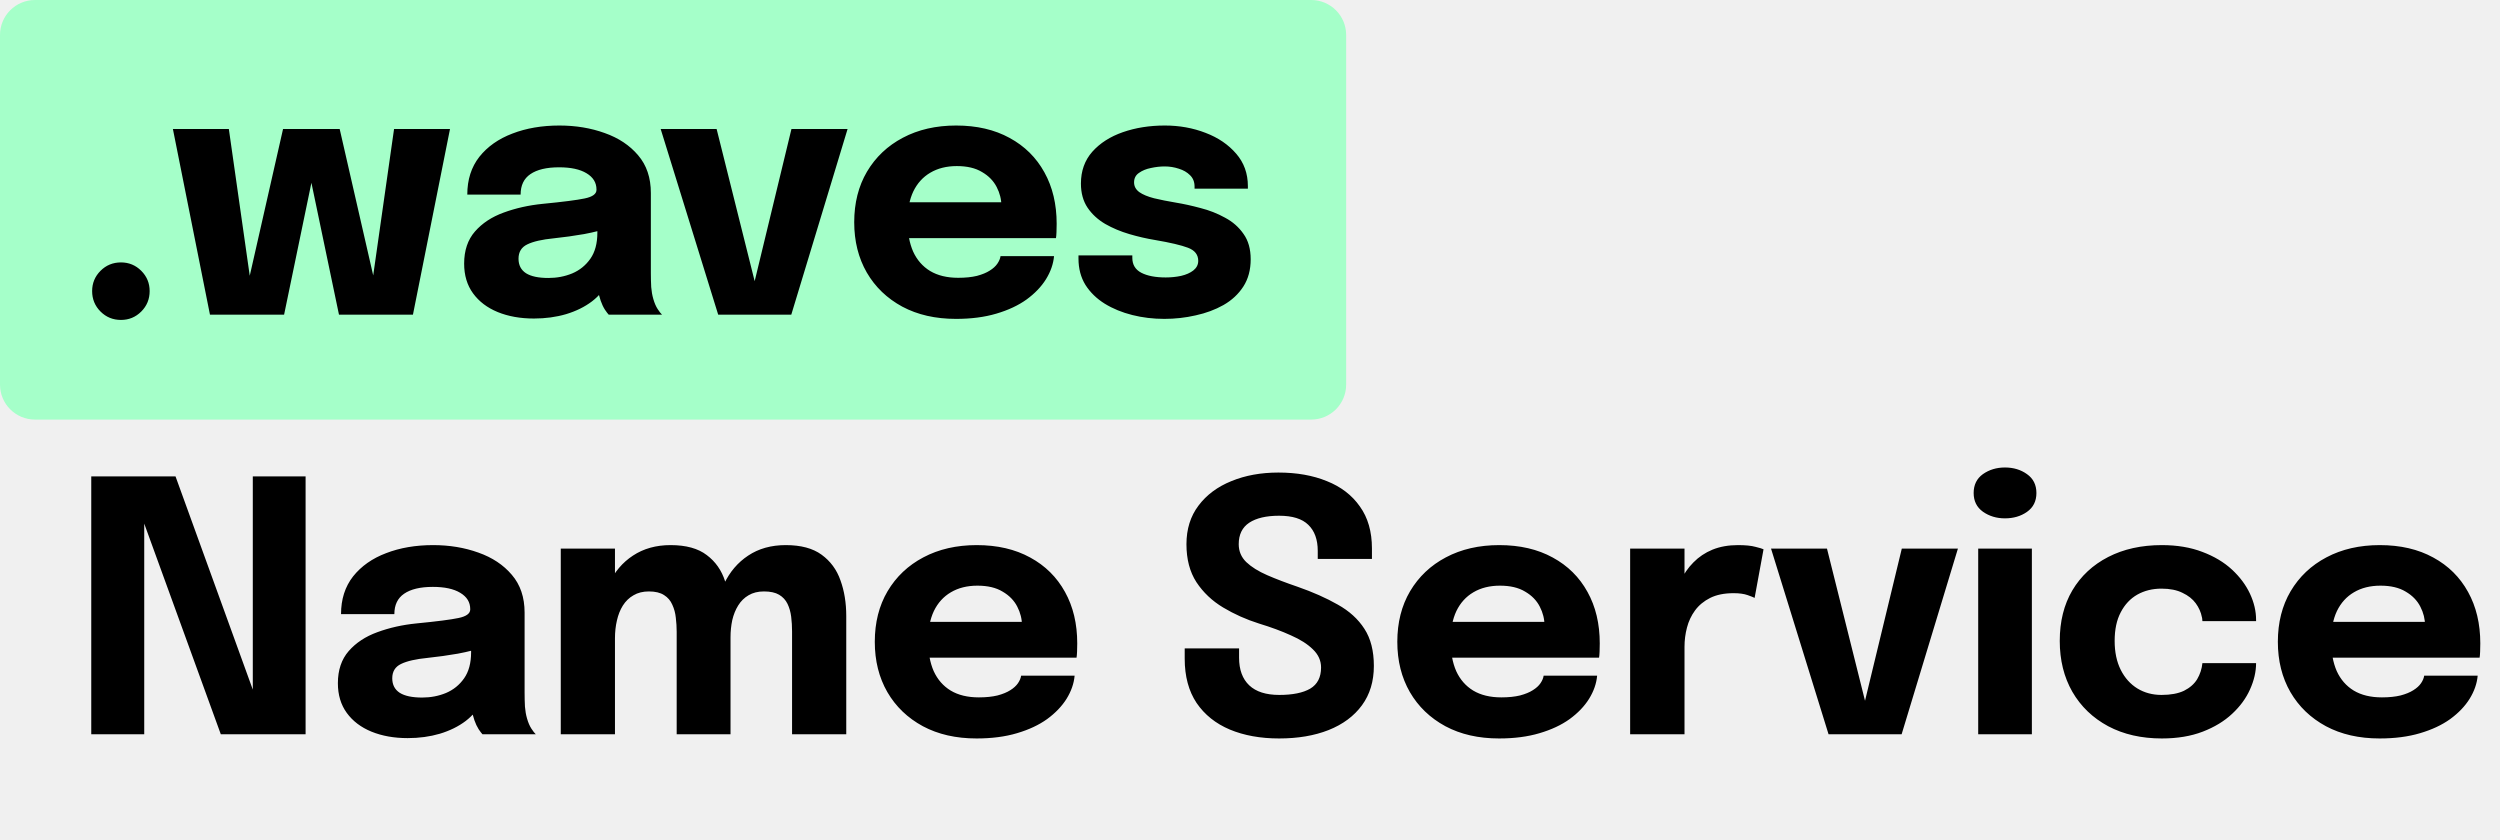
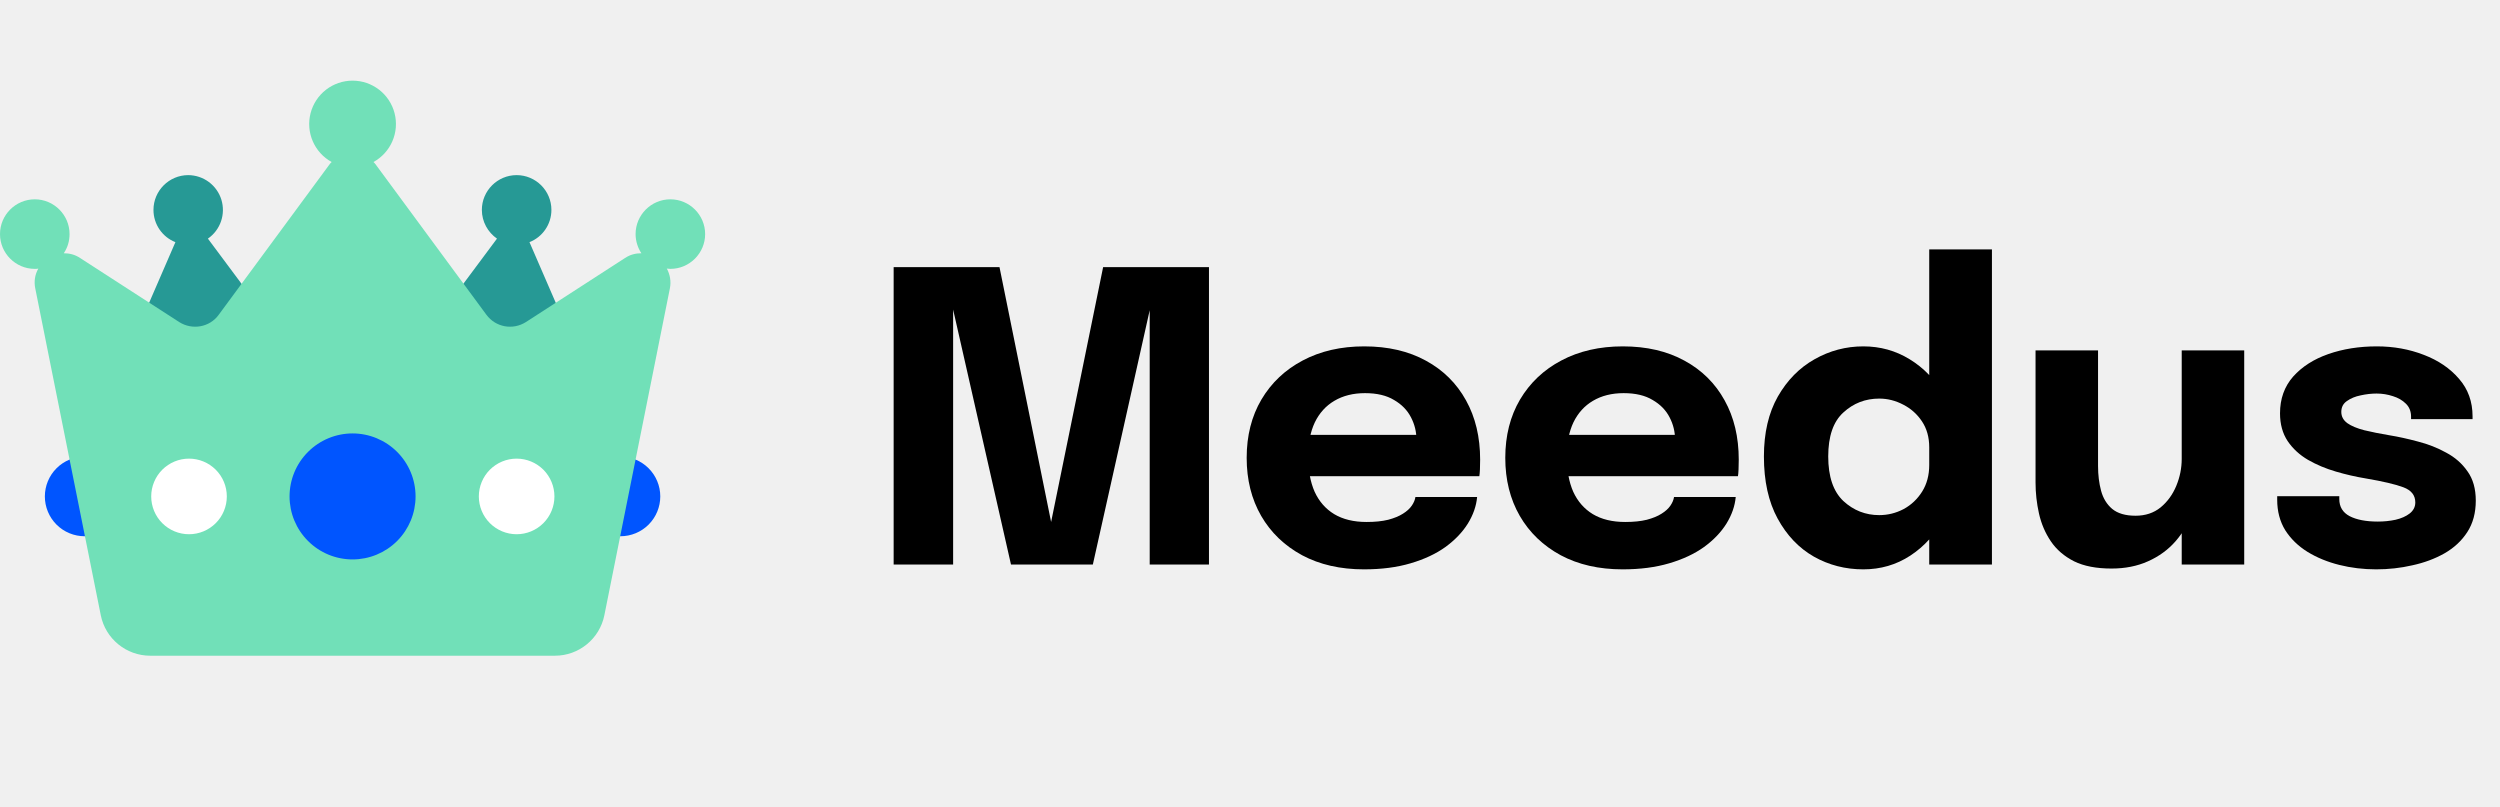
- <svg xmlns="http://www.w3.org/2000/svg" width="143" height="48" viewBox="0 0 143 48" fill="none">
-   <rect width="77" height="24" rx="2" fill="#A5FFC9" />
-   <path d="M6.92 18.3C6.46 18.3 6.07 18.14 5.75 17.82C5.43 17.5 5.27 17.11 5.27 16.65C5.27 16.197 5.43 15.81 5.75 15.49C6.07 15.17 6.46 15.01 6.92 15.01C7.373 15.01 7.76 15.17 8.08 15.49C8.4 15.81 8.56 16.197 8.56 16.65C8.56 17.11 8.4 17.5 8.08 17.82C7.76 18.14 7.373 18.3 6.92 18.3ZM19.39 18L17.17 7.38H19.43L21.66 17.12L21.15 17.14L22.54 7.38H25.74L23.62 18H19.39ZM12.01 18L9.89 7.38H13.09L14.48 17.14L13.98 17.12L16.19 7.38H18.45L16.25 18H12.01ZM30.539 18.22C29.766 18.22 29.076 18.097 28.469 17.85C27.869 17.603 27.399 17.247 27.059 16.78C26.719 16.313 26.549 15.747 26.549 15.08C26.549 14.327 26.756 13.713 27.169 13.24C27.582 12.767 28.129 12.407 28.809 12.16C29.496 11.907 30.239 11.74 31.039 11.66C32.206 11.547 33.009 11.443 33.449 11.35C33.896 11.257 34.119 11.093 34.119 10.86C34.119 10.853 34.119 10.847 34.119 10.84C34.119 10.447 33.929 10.137 33.549 9.91C33.176 9.683 32.652 9.57 31.979 9.57C31.266 9.57 30.719 9.7 30.339 9.96C29.966 10.213 29.779 10.603 29.779 11.13H26.729C26.729 10.277 26.959 9.557 27.419 8.97C27.886 8.383 28.516 7.94 29.309 7.64C30.102 7.333 30.999 7.18 31.999 7.18C32.932 7.18 33.796 7.323 34.589 7.61C35.382 7.89 36.019 8.313 36.499 8.88C36.986 9.447 37.229 10.167 37.229 11.04C37.229 11.18 37.229 11.32 37.229 11.46C37.229 11.593 37.229 11.73 37.229 11.87V15.63C37.229 15.903 37.236 16.167 37.249 16.42C37.269 16.667 37.309 16.893 37.369 17.1C37.436 17.333 37.519 17.527 37.619 17.68C37.719 17.833 37.802 17.94 37.869 18H34.819C34.772 17.953 34.699 17.857 34.599 17.71C34.506 17.563 34.426 17.393 34.359 17.2C34.279 16.967 34.219 16.733 34.179 16.5C34.146 16.26 34.129 15.98 34.129 15.66L34.769 16.1C34.582 16.54 34.279 16.92 33.859 17.24C33.446 17.553 32.952 17.797 32.379 17.97C31.812 18.137 31.199 18.22 30.539 18.22ZM31.369 15.9C31.856 15.9 32.309 15.813 32.729 15.64C33.156 15.46 33.502 15.18 33.769 14.8C34.036 14.42 34.169 13.923 34.169 13.31V12.24L34.939 12.99C34.499 13.15 33.989 13.283 33.409 13.39C32.836 13.49 32.262 13.57 31.689 13.63C31.009 13.697 30.499 13.813 30.159 13.98C29.826 14.14 29.659 14.413 29.659 14.8C29.659 15.167 29.802 15.443 30.089 15.63C30.376 15.81 30.802 15.9 31.369 15.9ZM48.481 7.38L45.261 18H41.081L37.791 7.38H40.991L43.411 17.06H42.931L45.271 7.38H48.481ZM50.541 13.62V11.57H57.581L57.281 12.09C57.281 12.037 57.281 11.987 57.281 11.94C57.281 11.887 57.281 11.837 57.281 11.79C57.281 11.41 57.191 11.047 57.011 10.7C56.831 10.347 56.551 10.06 56.171 9.84C55.798 9.613 55.318 9.5 54.731 9.5C54.145 9.5 53.638 9.627 53.211 9.88C52.791 10.127 52.468 10.483 52.241 10.95C52.021 11.417 51.911 11.98 51.911 12.64C51.911 13.32 52.018 13.903 52.231 14.39C52.451 14.87 52.775 15.24 53.201 15.5C53.635 15.76 54.171 15.89 54.811 15.89C55.225 15.89 55.581 15.853 55.881 15.78C56.181 15.7 56.425 15.6 56.611 15.48C56.805 15.36 56.951 15.227 57.051 15.08C57.151 14.933 57.211 14.79 57.231 14.65H60.291C60.251 15.097 60.098 15.537 59.831 15.97C59.565 16.397 59.195 16.783 58.721 17.13C58.248 17.47 57.671 17.74 56.991 17.94C56.318 18.14 55.548 18.24 54.681 18.24C53.508 18.24 52.485 18.007 51.611 17.54C50.738 17.067 50.061 16.417 49.581 15.59C49.101 14.757 48.861 13.797 48.861 12.71C48.861 11.61 49.105 10.647 49.591 9.82C50.085 8.987 50.768 8.34 51.641 7.88C52.521 7.413 53.538 7.18 54.691 7.18C55.871 7.18 56.891 7.417 57.751 7.89C58.611 8.357 59.275 9.013 59.741 9.86C60.208 10.7 60.441 11.68 60.441 12.8C60.441 12.967 60.438 13.127 60.431 13.28C60.425 13.433 60.415 13.547 60.401 13.62H50.541ZM66.599 18.24C65.965 18.24 65.355 18.167 64.769 18.02C64.182 17.873 63.655 17.657 63.189 17.37C62.729 17.083 62.362 16.727 62.089 16.3C61.822 15.867 61.689 15.363 61.689 14.79C61.689 14.763 61.689 14.733 61.689 14.7C61.689 14.66 61.689 14.63 61.689 14.61H64.769C64.769 14.63 64.769 14.653 64.769 14.68C64.769 14.7 64.769 14.723 64.769 14.75C64.769 15.137 64.939 15.42 65.279 15.6C65.625 15.78 66.092 15.87 66.679 15.87C66.985 15.87 67.279 15.84 67.559 15.78C67.845 15.713 68.079 15.61 68.259 15.47C68.445 15.323 68.539 15.14 68.539 14.92C68.539 14.567 68.342 14.317 67.949 14.17C67.562 14.023 66.939 13.877 66.079 13.73C65.592 13.65 65.099 13.537 64.599 13.39C64.099 13.243 63.639 13.05 63.219 12.81C62.799 12.563 62.462 12.253 62.209 11.88C61.955 11.5 61.829 11.04 61.829 10.5C61.829 9.78 62.045 9.173 62.479 8.68C62.919 8.187 63.502 7.813 64.229 7.56C64.955 7.307 65.755 7.18 66.629 7.18C67.462 7.18 68.239 7.32 68.959 7.6C69.679 7.873 70.262 8.27 70.709 8.79C71.155 9.303 71.379 9.923 71.379 10.65C71.379 10.663 71.379 10.683 71.379 10.71C71.379 10.737 71.379 10.763 71.379 10.79H68.329C68.329 10.763 68.329 10.74 68.329 10.72C68.329 10.7 68.329 10.683 68.329 10.67C68.329 10.403 68.242 10.187 68.069 10.02C67.902 9.853 67.689 9.73 67.429 9.65C67.169 9.563 66.899 9.52 66.619 9.52C66.365 9.52 66.102 9.55 65.829 9.61C65.562 9.663 65.335 9.757 65.149 9.89C64.962 10.017 64.869 10.197 64.869 10.43C64.869 10.657 64.969 10.843 65.169 10.99C65.369 11.13 65.649 11.247 66.009 11.34C66.369 11.427 66.785 11.51 67.259 11.59C67.705 11.663 68.175 11.767 68.669 11.9C69.169 12.027 69.635 12.21 70.069 12.45C70.509 12.683 70.862 12.993 71.129 13.38C71.402 13.76 71.539 14.243 71.539 14.83C71.539 15.437 71.399 15.957 71.119 16.39C70.839 16.823 70.459 17.177 69.979 17.45C69.505 17.717 68.975 17.913 68.389 18.04C67.809 18.173 67.212 18.24 66.599 18.24Z" fill="black" />
-   <path d="M8.25 42H5.22V27.25H10.04L14.98 40.88L14.46 41.01V27.25H17.48V42H12.63L7.69 28.41L8.25 28.28V42ZM23.317 42.22C22.544 42.22 21.854 42.097 21.247 41.85C20.647 41.603 20.177 41.247 19.837 40.78C19.497 40.313 19.327 39.747 19.327 39.08C19.327 38.327 19.534 37.713 19.947 37.24C20.36 36.767 20.907 36.407 21.587 36.16C22.274 35.907 23.017 35.74 23.817 35.66C24.984 35.547 25.787 35.443 26.227 35.35C26.674 35.257 26.897 35.093 26.897 34.86C26.897 34.853 26.897 34.847 26.897 34.84C26.897 34.447 26.707 34.137 26.327 33.91C25.954 33.683 25.43 33.57 24.757 33.57C24.044 33.57 23.497 33.7 23.117 33.96C22.744 34.213 22.557 34.603 22.557 35.13H19.507C19.507 34.277 19.737 33.557 20.197 32.97C20.664 32.383 21.294 31.94 22.087 31.64C22.88 31.333 23.777 31.18 24.777 31.18C25.71 31.18 26.574 31.323 27.367 31.61C28.16 31.89 28.797 32.313 29.277 32.88C29.764 33.447 30.007 34.167 30.007 35.04C30.007 35.18 30.007 35.32 30.007 35.46C30.007 35.593 30.007 35.73 30.007 35.87V39.63C30.007 39.903 30.014 40.167 30.027 40.42C30.047 40.667 30.087 40.893 30.147 41.1C30.214 41.333 30.297 41.527 30.397 41.68C30.497 41.833 30.58 41.94 30.647 42H27.597C27.55 41.953 27.477 41.857 27.377 41.71C27.284 41.563 27.204 41.393 27.137 41.2C27.057 40.967 26.997 40.733 26.957 40.5C26.924 40.26 26.907 39.98 26.907 39.66L27.547 40.1C27.36 40.54 27.057 40.92 26.637 41.24C26.224 41.553 25.73 41.797 25.157 41.97C24.59 42.137 23.977 42.22 23.317 42.22ZM24.147 39.9C24.634 39.9 25.087 39.813 25.507 39.64C25.934 39.46 26.28 39.18 26.547 38.8C26.814 38.42 26.947 37.923 26.947 37.31V36.24L27.717 36.99C27.277 37.15 26.767 37.283 26.187 37.39C25.614 37.49 25.04 37.57 24.467 37.63C23.787 37.697 23.277 37.813 22.937 37.98C22.604 38.14 22.437 38.413 22.437 38.8C22.437 39.167 22.58 39.443 22.867 39.63C23.154 39.81 23.58 39.9 24.147 39.9ZM38.706 42V37.89C38.706 37.497 38.706 37.157 38.706 36.87C38.706 36.577 38.706 36.333 38.706 36.14C38.706 35.867 38.689 35.597 38.656 35.33C38.629 35.063 38.562 34.817 38.456 34.59C38.356 34.357 38.199 34.173 37.986 34.04C37.772 33.9 37.482 33.83 37.116 33.83C36.776 33.83 36.482 33.903 36.236 34.05C35.989 34.19 35.786 34.387 35.626 34.64C35.472 34.887 35.359 35.173 35.286 35.5C35.212 35.82 35.176 36.157 35.176 36.51L34.326 35.81C34.326 34.91 34.489 34.113 34.816 33.42C35.142 32.72 35.606 32.173 36.206 31.78C36.812 31.38 37.529 31.18 38.356 31.18C39.242 31.18 39.932 31.37 40.426 31.75C40.926 32.123 41.276 32.623 41.476 33.25C41.682 33.87 41.786 34.557 41.786 35.31C41.786 35.597 41.786 35.983 41.786 36.47C41.786 36.957 41.786 37.54 41.786 38.22V42H38.706ZM32.076 42V31.38H35.176V42H32.076ZM45.306 42V37.9C45.306 37.493 45.306 37.143 45.306 36.85C45.306 36.557 45.306 36.313 45.306 36.12C45.306 35.827 45.289 35.547 45.256 35.28C45.222 35.007 45.152 34.76 45.046 34.54C44.939 34.32 44.779 34.147 44.566 34.02C44.352 33.893 44.062 33.83 43.696 33.83C43.356 33.83 43.062 33.903 42.816 34.05C42.576 34.19 42.379 34.383 42.226 34.63C42.072 34.877 41.959 35.157 41.886 35.47C41.819 35.783 41.786 36.11 41.786 36.45L40.936 35.76C40.936 34.873 41.096 34.087 41.416 33.4C41.742 32.713 42.202 32.173 42.796 31.78C43.396 31.38 44.112 31.18 44.946 31.18C45.812 31.18 46.496 31.363 46.996 31.73C47.502 32.097 47.862 32.587 48.076 33.2C48.296 33.807 48.406 34.487 48.406 35.24C48.406 35.54 48.406 35.927 48.406 36.4C48.406 36.873 48.406 37.45 48.406 38.13V42H45.306ZM51.718 37.62V35.57H58.758L58.458 36.09C58.458 36.037 58.458 35.987 58.458 35.94C58.458 35.887 58.458 35.837 58.458 35.79C58.458 35.41 58.368 35.047 58.188 34.7C58.008 34.347 57.728 34.06 57.348 33.84C56.975 33.613 56.495 33.5 55.908 33.5C55.321 33.5 54.815 33.627 54.388 33.88C53.968 34.127 53.645 34.483 53.418 34.95C53.198 35.417 53.088 35.98 53.088 36.64C53.088 37.32 53.195 37.903 53.408 38.39C53.628 38.87 53.951 39.24 54.378 39.5C54.811 39.76 55.348 39.89 55.988 39.89C56.401 39.89 56.758 39.853 57.058 39.78C57.358 39.7 57.601 39.6 57.788 39.48C57.981 39.36 58.128 39.227 58.228 39.08C58.328 38.933 58.388 38.79 58.408 38.65H61.468C61.428 39.097 61.275 39.537 61.008 39.97C60.741 40.397 60.371 40.783 59.898 41.13C59.425 41.47 58.848 41.74 58.168 41.94C57.495 42.14 56.725 42.24 55.858 42.24C54.685 42.24 53.661 42.007 52.788 41.54C51.915 41.067 51.238 40.417 50.758 39.59C50.278 38.757 50.038 37.797 50.038 36.71C50.038 35.61 50.281 34.647 50.768 33.82C51.261 32.987 51.945 32.34 52.818 31.88C53.698 31.413 54.715 31.18 55.868 31.18C57.048 31.18 58.068 31.417 58.928 31.89C59.788 32.357 60.451 33.013 60.918 33.86C61.385 34.7 61.618 35.68 61.618 36.8C61.618 36.967 61.615 37.127 61.608 37.28C61.601 37.433 61.591 37.547 61.578 37.62H51.718ZM73.165 42.24C72.099 42.24 71.159 42.07 70.345 41.73C69.539 41.39 68.905 40.883 68.445 40.21C67.992 39.53 67.765 38.687 67.765 37.68C67.765 37.573 67.765 37.477 67.765 37.39C67.765 37.297 67.765 37.197 67.765 37.09H70.875C70.875 37.19 70.875 37.28 70.875 37.36C70.875 37.433 70.875 37.52 70.875 37.62C70.875 38.307 71.069 38.833 71.455 39.2C71.842 39.567 72.415 39.75 73.175 39.75C73.942 39.75 74.532 39.63 74.945 39.39C75.359 39.143 75.565 38.74 75.565 38.18C75.565 37.787 75.409 37.44 75.095 37.14C74.789 36.84 74.369 36.573 73.835 36.34C73.309 36.1 72.705 35.877 72.025 35.67C71.285 35.437 70.599 35.13 69.965 34.75C69.332 34.37 68.822 33.887 68.435 33.3C68.055 32.713 67.865 31.99 67.865 31.13C67.865 30.263 68.095 29.527 68.555 28.92C69.015 28.307 69.642 27.84 70.435 27.52C71.229 27.193 72.125 27.03 73.125 27.03C74.172 27.03 75.095 27.193 75.895 27.52C76.702 27.84 77.332 28.323 77.785 28.97C78.245 29.61 78.475 30.41 78.475 31.37C78.475 31.477 78.475 31.577 78.475 31.67C78.475 31.757 78.475 31.857 78.475 31.97H75.375C75.375 31.897 75.375 31.82 75.375 31.74C75.375 31.66 75.375 31.583 75.375 31.51C75.375 30.863 75.195 30.367 74.835 30.02C74.482 29.673 73.925 29.5 73.165 29.5C72.432 29.5 71.862 29.633 71.455 29.9C71.055 30.167 70.855 30.577 70.855 31.13C70.855 31.53 70.999 31.87 71.285 32.15C71.579 32.43 71.979 32.68 72.485 32.9C72.992 33.12 73.569 33.34 74.215 33.56C75.095 33.867 75.862 34.207 76.515 34.58C77.175 34.947 77.685 35.41 78.045 35.97C78.405 36.523 78.585 37.23 78.585 38.09C78.585 38.97 78.359 39.72 77.905 40.34C77.452 40.96 76.815 41.433 75.995 41.76C75.182 42.08 74.239 42.24 73.165 42.24ZM81.606 37.62V35.57H88.646L88.346 36.09C88.346 36.037 88.346 35.987 88.346 35.94C88.346 35.887 88.346 35.837 88.346 35.79C88.346 35.41 88.256 35.047 88.076 34.7C87.896 34.347 87.616 34.06 87.236 33.84C86.863 33.613 86.383 33.5 85.796 33.5C85.21 33.5 84.703 33.627 84.276 33.88C83.856 34.127 83.533 34.483 83.306 34.95C83.086 35.417 82.976 35.98 82.976 36.64C82.976 37.32 83.083 37.903 83.296 38.39C83.516 38.87 83.84 39.24 84.266 39.5C84.7 39.76 85.236 39.89 85.876 39.89C86.29 39.89 86.646 39.853 86.946 39.78C87.246 39.7 87.49 39.6 87.676 39.48C87.87 39.36 88.016 39.227 88.116 39.08C88.216 38.933 88.276 38.79 88.296 38.65H91.356C91.316 39.097 91.163 39.537 90.896 39.97C90.63 40.397 90.26 40.783 89.786 41.13C89.313 41.47 88.736 41.74 88.056 41.94C87.383 42.14 86.613 42.24 85.746 42.24C84.573 42.24 83.55 42.007 82.676 41.54C81.803 41.067 81.126 40.417 80.646 39.59C80.166 38.757 79.926 37.797 79.926 36.71C79.926 35.61 80.17 34.647 80.656 33.82C81.15 32.987 81.833 32.34 82.706 31.88C83.586 31.413 84.603 31.18 85.756 31.18C86.936 31.18 87.956 31.417 88.816 31.89C89.676 32.357 90.34 33.013 90.806 33.86C91.273 34.7 91.506 35.68 91.506 36.8C91.506 36.967 91.503 37.127 91.496 37.28C91.49 37.433 91.48 37.547 91.466 37.62H81.606ZM93.244 42V31.38H96.354V35.04L95.714 34.64C95.787 34.14 95.92 33.68 96.114 33.26C96.307 32.84 96.557 32.477 96.864 32.17C97.17 31.857 97.534 31.613 97.954 31.44C98.38 31.267 98.867 31.18 99.414 31.18C99.84 31.18 100.174 31.213 100.414 31.28C100.66 31.34 100.814 31.387 100.874 31.42L100.364 34.2C100.304 34.167 100.17 34.113 99.964 34.04C99.757 33.967 99.49 33.93 99.164 33.93C98.63 33.93 98.184 34.02 97.824 34.2C97.464 34.38 97.174 34.62 96.954 34.92C96.74 35.213 96.587 35.54 96.494 35.9C96.4 36.26 96.354 36.623 96.354 36.99V42H93.244ZM111.993 31.38L108.773 42H104.593L101.303 31.38H104.503L106.923 41.06H106.443L108.783 31.38H111.993ZM113.153 42V31.38H116.223V42H113.153ZM114.683 29.65C114.203 29.65 113.783 29.523 113.423 29.27C113.07 29.017 112.893 28.66 112.893 28.2C112.893 27.733 113.07 27.373 113.423 27.12C113.783 26.867 114.203 26.74 114.683 26.74C115.17 26.74 115.59 26.867 115.943 27.12C116.303 27.373 116.483 27.733 116.483 28.2C116.483 28.667 116.303 29.027 115.943 29.28C115.59 29.527 115.17 29.65 114.683 29.65ZM123.658 42.24C122.491 42.24 121.468 42.007 120.588 41.54C119.708 41.067 119.024 40.41 118.538 39.57C118.058 38.73 117.818 37.76 117.818 36.66C117.818 35.547 118.058 34.583 118.538 33.77C119.024 32.95 119.708 32.313 120.588 31.86C121.468 31.407 122.491 31.18 123.658 31.18C124.531 31.18 125.304 31.31 125.978 31.57C126.651 31.823 127.214 32.16 127.668 32.58C128.121 33 128.464 33.46 128.698 33.96C128.931 34.46 129.048 34.957 129.048 35.45C129.048 35.457 129.048 35.47 129.048 35.49C129.048 35.503 129.048 35.517 129.048 35.53H125.978C125.978 35.49 125.974 35.453 125.968 35.42C125.968 35.38 125.961 35.34 125.948 35.3C125.894 35.02 125.778 34.757 125.598 34.51C125.418 34.263 125.164 34.063 124.838 33.91C124.518 33.75 124.118 33.67 123.638 33.67C123.124 33.67 122.664 33.783 122.258 34.01C121.858 34.237 121.541 34.573 121.308 35.02C121.074 35.46 120.958 36.007 120.958 36.66C120.958 37.3 121.074 37.853 121.308 38.32C121.541 38.78 121.858 39.133 122.258 39.38C122.664 39.627 123.124 39.75 123.638 39.75C124.164 39.75 124.594 39.67 124.928 39.51C125.261 39.343 125.511 39.123 125.678 38.85C125.844 38.57 125.944 38.263 125.978 37.93H129.048C129.048 38.423 128.931 38.927 128.698 39.44C128.471 39.947 128.131 40.41 127.678 40.83C127.231 41.25 126.671 41.59 125.998 41.85C125.324 42.11 124.544 42.24 123.658 42.24ZM131.973 37.62V35.57H139.013L138.713 36.09C138.713 36.037 138.713 35.987 138.713 35.94C138.713 35.887 138.713 35.837 138.713 35.79C138.713 35.41 138.623 35.047 138.443 34.7C138.263 34.347 137.983 34.06 137.603 33.84C137.23 33.613 136.75 33.5 136.163 33.5C135.577 33.5 135.07 33.627 134.643 33.88C134.223 34.127 133.9 34.483 133.673 34.95C133.453 35.417 133.343 35.98 133.343 36.64C133.343 37.32 133.45 37.903 133.663 38.39C133.883 38.87 134.207 39.24 134.633 39.5C135.067 39.76 135.603 39.89 136.243 39.89C136.657 39.89 137.013 39.853 137.313 39.78C137.613 39.7 137.857 39.6 138.043 39.48C138.237 39.36 138.383 39.227 138.483 39.08C138.583 38.933 138.643 38.79 138.663 38.65H141.723C141.683 39.097 141.53 39.537 141.263 39.97C140.997 40.397 140.627 40.783 140.153 41.13C139.68 41.47 139.103 41.74 138.423 41.94C137.75 42.14 136.98 42.24 136.113 42.24C134.94 42.24 133.917 42.007 133.043 41.54C132.17 41.067 131.493 40.417 131.013 39.59C130.533 38.757 130.293 37.797 130.293 36.71C130.293 35.61 130.537 34.647 131.023 33.82C131.517 32.987 132.2 32.34 133.073 31.88C133.953 31.413 134.97 31.18 136.123 31.18C137.303 31.18 138.323 31.417 139.183 31.89C140.043 32.357 140.707 33.013 141.173 33.86C141.64 34.7 141.873 35.68 141.873 36.8C141.873 36.967 141.87 37.127 141.863 37.28C141.857 37.433 141.847 37.547 141.833 37.62H131.973Z" fill="black" />
+ <svg xmlns="http://www.w3.org/2000/svg" width="124" height="40" viewBox="0 0 124 40" fill="none">
+   <path fill-rule="evenodd" clip-rule="evenodd" d="M6.175 24.623C6.175 24.883 6.124 25.139 6.024 25.379C5.925 25.619 5.78 25.836 5.596 26.02C5.413 26.203 5.195 26.349 4.955 26.448C4.716 26.547 4.459 26.598 4.2 26.598C3.94 26.598 3.683 26.547 3.444 26.448C3.204 26.349 2.986 26.203 2.803 26.02C2.62 25.836 2.474 25.619 2.375 25.379C2.276 25.139 2.225 24.883 2.225 24.623C2.225 24.099 2.433 23.597 2.803 23.227C3.173 22.856 3.676 22.648 4.2 22.648C4.723 22.648 5.226 22.856 5.596 23.227C5.967 23.597 6.175 24.099 6.175 24.623ZM32.75 24.623C32.75 25.147 32.541 25.649 32.171 26.02C31.801 26.39 31.298 26.598 30.775 26.598C30.251 26.598 29.748 26.39 29.378 26.02C29.008 25.649 28.8 25.147 28.8 24.623C28.8 24.099 29.008 23.597 29.378 23.227C29.748 22.856 30.251 22.648 30.775 22.648C31.298 22.648 31.801 22.856 32.171 23.227C32.541 23.597 32.75 24.099 32.75 24.623Z" fill="#0055FF" />
+   <path fill-rule="evenodd" clip-rule="evenodd" d="M10.312 11.836L14.287 17.173L6.05 18.123L8.7 12.011C8.062 11.761 7.612 11.136 7.612 10.411C7.612 9.461 8.387 8.686 9.337 8.686C9.705 8.688 10.062 8.807 10.358 9.026C10.653 9.245 10.871 9.552 10.98 9.903C11.088 10.255 11.082 10.631 10.962 10.979C10.842 11.326 10.615 11.627 10.312 11.836ZM26.262 12.011L28.912 18.123L20.675 17.173L24.65 11.836C24.2 11.523 23.9 10.998 23.9 10.411C23.9 9.461 24.675 8.686 25.625 8.686C26.575 8.686 27.35 9.461 27.35 10.411C27.35 11.136 26.9 11.761 26.262 12.011Z" fill="#269995" />
+   <path d="M34.975 11.611C34.975 10.661 34.2 9.886 33.25 9.886C32.3 9.886 31.525 10.661 31.525 11.611C31.525 11.961 31.637 12.298 31.812 12.561C31.538 12.561 31.262 12.623 31 12.798L26.087 15.973C25.438 16.386 24.587 16.236 24.125 15.611L18.663 8.198C18.624 8.139 18.577 8.084 18.525 8.036C18.943 7.806 19.273 7.443 19.462 7.005C19.652 6.567 19.69 6.078 19.571 5.616C19.452 5.153 19.183 4.744 18.806 4.451C18.429 4.159 17.965 4 17.488 4C17.01 4 16.546 4.159 16.169 4.451C15.792 4.744 15.523 5.153 15.404 5.616C15.285 6.078 15.323 6.567 15.513 7.005C15.702 7.443 16.032 7.806 16.45 8.036C16.4 8.086 16.35 8.136 16.312 8.198L10.85 15.611C10.4 16.236 9.537 16.386 8.887 15.973L3.975 12.798C3.712 12.623 3.438 12.561 3.163 12.561C3.35 12.286 3.45 11.961 3.45 11.611C3.45 10.661 2.675 9.886 1.725 9.886C0.775 9.886 0 10.661 0 11.611C0 12.561 0.775 13.336 1.725 13.336C1.788 13.336 1.85 13.336 1.9 13.323C1.738 13.611 1.675 13.948 1.75 14.311L5 30.523C5.237 31.686 6.263 32.523 7.45 32.523H27.525C28.712 32.523 29.738 31.686 29.975 30.523L33.225 14.311C33.3 13.948 33.225 13.598 33.075 13.323C33.138 13.323 33.2 13.336 33.25 13.336C34.2 13.336 34.975 12.561 34.975 11.611Z" fill="#71E0B8" />
+   <path d="M17.487 27.748C18.316 27.748 19.111 27.419 19.697 26.833C20.283 26.247 20.612 25.452 20.612 24.623C20.612 23.794 20.283 23 19.697 22.414C19.111 21.828 18.316 21.498 17.487 21.498C16.659 21.498 15.864 21.828 15.278 22.414C14.691 23 14.362 23.794 14.362 24.623C14.362 25.452 14.691 26.247 15.278 26.833C15.864 27.419 16.659 27.748 17.487 27.748Z" fill="#0055FF" />
+   <path fill-rule="evenodd" clip-rule="evenodd" d="M11.25 24.623C11.25 25.121 11.053 25.598 10.701 25.949C10.349 26.301 9.872 26.498 9.375 26.498C8.878 26.498 8.401 26.301 8.049 25.949C7.698 25.598 7.5 25.121 7.5 24.623C7.5 24.126 7.698 23.649 8.049 23.297C8.401 22.946 8.878 22.748 9.375 22.748C9.872 22.748 10.349 22.946 10.701 23.297C11.053 23.649 11.25 24.126 11.25 24.623ZM27.5 24.623C27.5 25.121 27.302 25.598 26.951 25.949C26.599 26.301 26.122 26.498 25.625 26.498C25.128 26.498 24.651 26.301 24.299 25.949C23.948 25.598 23.75 25.121 23.75 24.623C23.75 24.126 23.948 23.649 24.299 23.297C24.651 22.946 25.128 22.748 25.625 22.748C26.122 22.748 26.599 22.946 26.951 23.297C27.302 23.649 27.5 24.126 27.5 24.623Z" fill="white" />
+   <path d="M54.715 13.25H59.965V28H57.025V15.08L57.085 15.12L54.205 28H50.145L47.215 15.09L47.275 15.06V28H44.325V13.25H49.575L52.265 26.53H52.005L54.715 13.25Z" fill="black" />
+   <path d="M63.515 23.62V21.57H70.555L70.255 22.09C70.255 22.037 70.255 21.987 70.255 21.94C70.255 21.887 70.255 21.837 70.255 21.79C70.255 21.41 70.165 21.047 69.985 20.7C69.805 20.347 69.525 20.06 69.145 19.84C68.772 19.613 68.292 19.5 67.705 19.5C67.118 19.5 66.612 19.627 66.185 19.88C65.765 20.127 65.442 20.483 65.215 20.95C64.995 21.417 64.885 21.98 64.885 22.64C64.885 23.32 64.992 23.904 65.205 24.39C65.425 24.87 65.748 25.24 66.175 25.5C66.608 25.76 67.145 25.89 67.785 25.89C68.198 25.89 68.555 25.854 68.855 25.78C69.155 25.7 69.398 25.6 69.585 25.48C69.778 25.36 69.925 25.227 70.025 25.08C70.125 24.933 70.185 24.79 70.205 24.65H73.265C73.225 25.097 73.072 25.537 72.805 25.97C72.538 26.397 72.168 26.784 71.695 27.13C71.222 27.47 70.645 27.74 69.965 27.94C69.292 28.14 68.522 28.24 67.655 28.24C66.482 28.24 65.458 28.007 64.585 27.54C63.712 27.067 63.035 26.417 62.555 25.59C62.075 24.757 61.835 23.797 61.835 22.71C61.835 21.61 62.078 20.647 62.565 19.82C63.058 18.987 63.742 18.34 64.615 17.88C65.495 17.413 66.512 17.18 67.665 17.18C68.845 17.18 69.865 17.417 70.725 17.89C71.585 18.357 72.248 19.014 72.715 19.86C73.182 20.7 73.415 21.68 73.415 22.8C73.415 22.967 73.412 23.127 73.405 23.28C73.398 23.433 73.388 23.547 73.375 23.62H63.515Z" fill="black" />
+   <path d="M76.342 23.62V21.57H83.382L83.082 22.09C83.082 22.037 83.082 21.987 83.082 21.94C83.082 21.887 83.082 21.837 83.082 21.79C83.082 21.41 82.992 21.047 82.812 20.7C82.632 20.347 82.352 20.06 81.972 19.84C81.599 19.613 81.119 19.5 80.532 19.5C79.946 19.5 79.439 19.627 79.012 19.88C78.592 20.127 78.269 20.483 78.042 20.95C77.822 21.417 77.712 21.98 77.712 22.64C77.712 23.32 77.819 23.904 78.032 24.39C78.252 24.87 78.576 25.24 79.002 25.5C79.436 25.76 79.972 25.89 80.612 25.89C81.026 25.89 81.382 25.854 81.682 25.78C81.982 25.7 82.226 25.6 82.412 25.48C82.606 25.36 82.752 25.227 82.852 25.08C82.952 24.933 83.012 24.79 83.032 24.65H86.092C86.052 25.097 85.899 25.537 85.632 25.97C85.366 26.397 84.996 26.784 84.522 27.13C84.049 27.47 83.472 27.74 82.792 27.94C82.119 28.14 81.349 28.24 80.482 28.24C79.309 28.24 78.286 28.007 77.412 27.54C76.539 27.067 75.862 26.417 75.382 25.59C74.902 24.757 74.662 23.797 74.662 22.71C74.662 21.61 74.906 20.647 75.392 19.82C75.886 18.987 76.569 18.34 77.442 17.88C78.322 17.413 79.339 17.18 80.492 17.18C81.672 17.18 82.692 17.417 83.552 17.89C84.412 18.357 85.076 19.014 85.542 19.86C86.009 20.7 86.242 21.68 86.242 22.8C86.242 22.967 86.239 23.127 86.232 23.28C86.226 23.433 86.216 23.547 86.202 23.62H76.342Z" fill="black" />
+   <path d="M92.42 28.24C91.533 28.24 90.716 28.03 89.97 27.61C89.223 27.183 88.623 26.553 88.17 25.72C87.716 24.887 87.49 23.86 87.49 22.64C87.49 21.474 87.72 20.483 88.18 19.67C88.646 18.857 89.253 18.24 90 17.82C90.753 17.393 91.56 17.18 92.42 17.18C93.26 17.18 94.026 17.393 94.72 17.82C95.42 18.247 95.98 18.83 96.4 19.57C96.82 20.303 97.03 21.15 97.03 22.11C97.03 22.143 97.03 22.177 97.03 22.21C97.03 22.237 97.03 22.267 97.03 22.3L95.69 22.32C95.69 22.3 95.69 22.28 95.69 22.26C95.69 22.233 95.69 22.21 95.69 22.19C95.69 21.69 95.57 21.26 95.33 20.9C95.09 20.54 94.78 20.264 94.4 20.07C94.02 19.87 93.623 19.77 93.21 19.77C92.523 19.77 91.93 20 91.43 20.46C90.93 20.913 90.68 21.64 90.68 22.64C90.68 23.64 90.93 24.377 91.43 24.85C91.936 25.317 92.53 25.55 93.21 25.55C93.636 25.55 94.04 25.45 94.42 25.25C94.8 25.044 95.106 24.753 95.34 24.38C95.573 24.007 95.69 23.567 95.69 23.06L97.03 23.13C97.03 24.084 96.823 24.947 96.41 25.72C96.003 26.487 95.45 27.1 94.75 27.56C94.056 28.014 93.28 28.24 92.42 28.24ZM95.69 28V12.37H98.8V28H95.69Z" fill="black" />
+   <path d="M104.733 28.2C103.98 28.2 103.36 28.08 102.873 27.84C102.387 27.593 102.003 27.264 101.723 26.85C101.443 26.437 101.247 25.977 101.133 25.47C101.02 24.963 100.963 24.45 100.963 23.93C100.963 23.69 100.963 23.437 100.963 23.17C100.963 22.904 100.963 22.63 100.963 22.35V17.38H104.063V21.86C104.063 22.087 104.063 22.307 104.063 22.52C104.063 22.733 104.063 22.93 104.063 23.11C104.063 23.557 104.113 23.967 104.213 24.34C104.313 24.713 104.497 25.014 104.763 25.24C105.037 25.467 105.423 25.58 105.923 25.58C106.41 25.58 106.823 25.444 107.163 25.17C107.503 24.89 107.763 24.534 107.943 24.1C108.123 23.667 108.213 23.22 108.213 22.76L109.083 23.47C109.083 24.137 108.98 24.757 108.773 25.33C108.573 25.904 108.287 26.407 107.913 26.84C107.54 27.267 107.083 27.6 106.543 27.84C106.01 28.08 105.407 28.2 104.733 28.2ZM108.213 28V17.38H111.313V28H108.213Z" fill="black" />
+   <path d="M117.859 28.24C117.226 28.24 116.616 28.167 116.029 28.02C115.442 27.873 114.916 27.657 114.449 27.37C113.989 27.084 113.622 26.727 113.349 26.3C113.082 25.867 112.949 25.363 112.949 24.79C112.949 24.764 112.949 24.733 112.949 24.7C112.949 24.66 112.949 24.63 112.949 24.61H116.029C116.029 24.63 116.029 24.654 116.029 24.68C116.029 24.7 116.029 24.724 116.029 24.75C116.029 25.137 116.199 25.42 116.539 25.6C116.886 25.78 117.352 25.87 117.939 25.87C118.246 25.87 118.539 25.84 118.819 25.78C119.106 25.713 119.339 25.61 119.519 25.47C119.706 25.323 119.799 25.14 119.799 24.92C119.799 24.567 119.602 24.317 119.209 24.17C118.822 24.023 118.199 23.877 117.339 23.73C116.852 23.65 116.359 23.537 115.859 23.39C115.359 23.244 114.899 23.05 114.479 22.81C114.059 22.564 113.722 22.253 113.469 21.88C113.216 21.5 113.089 21.04 113.089 20.5C113.089 19.78 113.306 19.174 113.739 18.68C114.179 18.187 114.762 17.814 115.489 17.56C116.216 17.307 117.016 17.18 117.889 17.18C118.722 17.18 119.499 17.32 120.219 17.6C120.939 17.873 121.522 18.27 121.969 18.79C122.416 19.303 122.639 19.924 122.639 20.65C122.639 20.663 122.639 20.683 122.639 20.71C122.639 20.737 122.639 20.764 122.639 20.79H119.589C119.589 20.764 119.589 20.74 119.589 20.72C119.589 20.7 119.589 20.683 119.589 20.67C119.589 20.404 119.502 20.187 119.329 20.02C119.162 19.854 118.949 19.73 118.689 19.65C118.429 19.564 118.159 19.52 117.879 19.52C117.626 19.52 117.362 19.55 117.089 19.61C116.822 19.663 116.596 19.757 116.409 19.89C116.222 20.017 116.129 20.197 116.129 20.43C116.129 20.657 116.229 20.843 116.429 20.99C116.629 21.13 116.909 21.247 117.269 21.34C117.629 21.427 118.046 21.51 118.519 21.59C118.966 21.663 119.436 21.767 119.929 21.9C120.429 22.027 120.896 22.21 121.329 22.45C121.769 22.683 122.122 22.994 122.389 23.38C122.662 23.76 122.799 24.244 122.799 24.83C122.799 25.437 122.659 25.957 122.379 26.39C122.099 26.823 121.719 27.177 121.239 27.45C120.766 27.717 120.236 27.913 119.649 28.04C119.069 28.174 118.472 28.24 117.859 28.24Z" fill="black" />
</svg>
